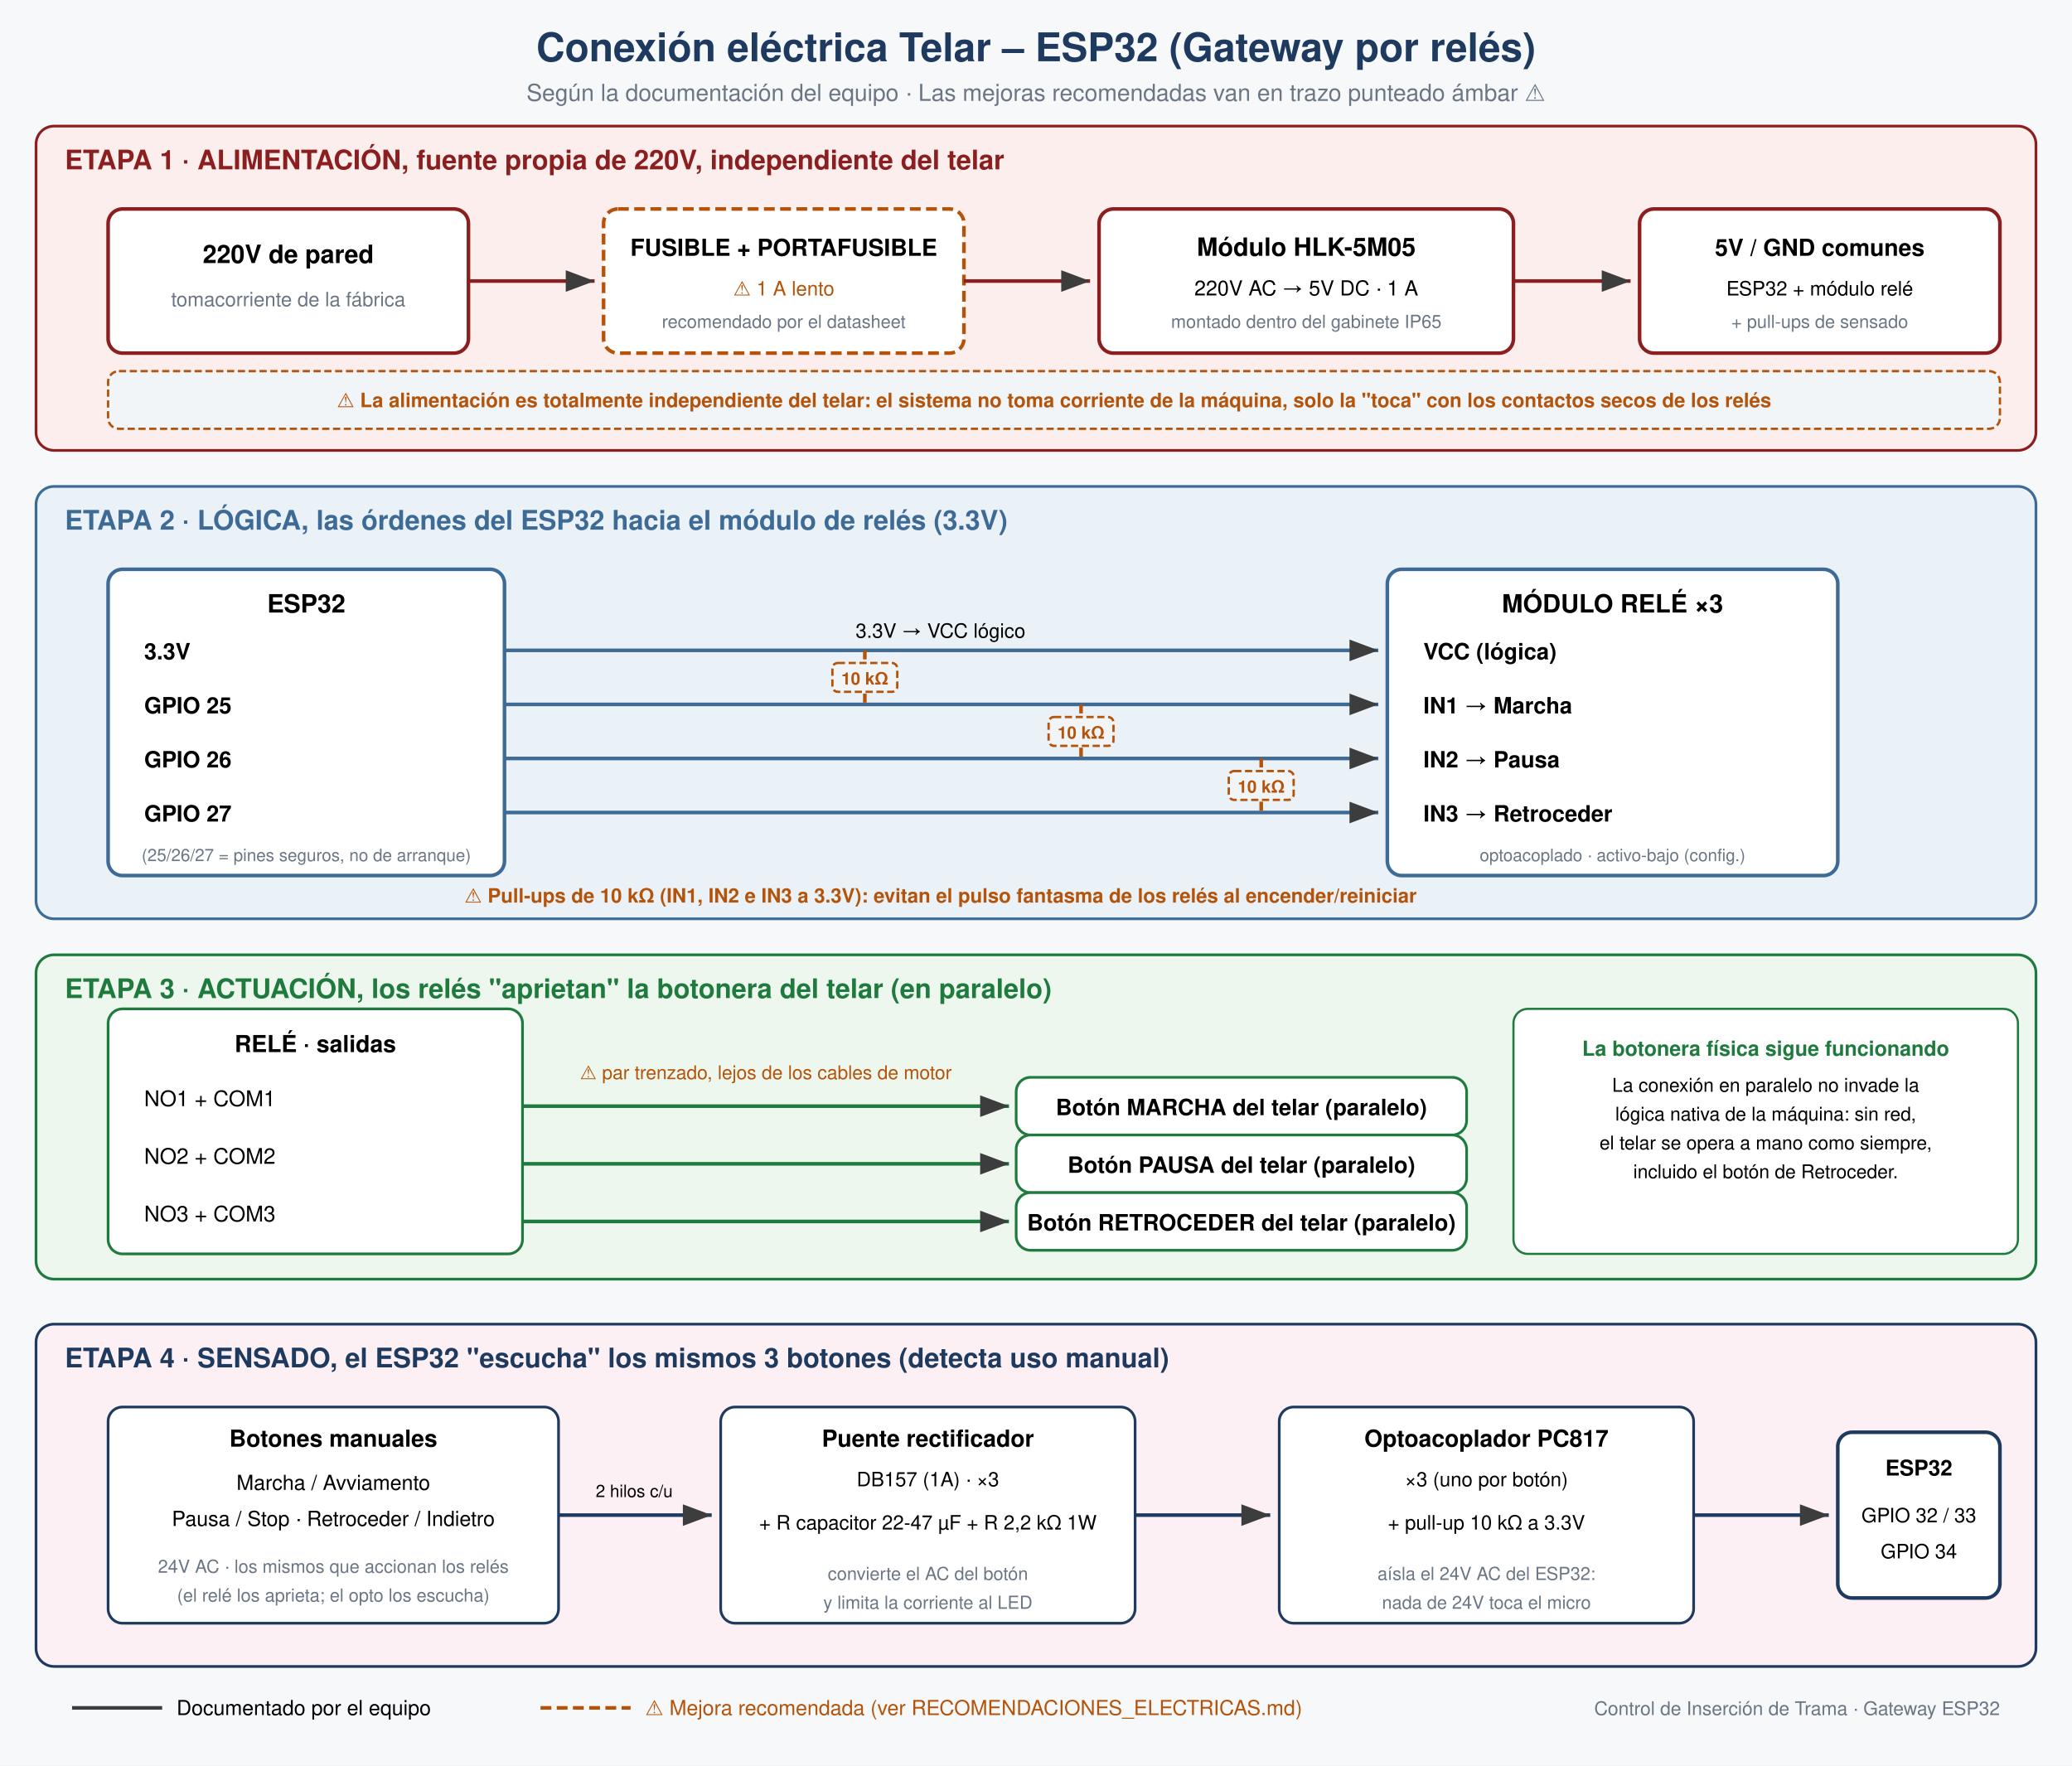
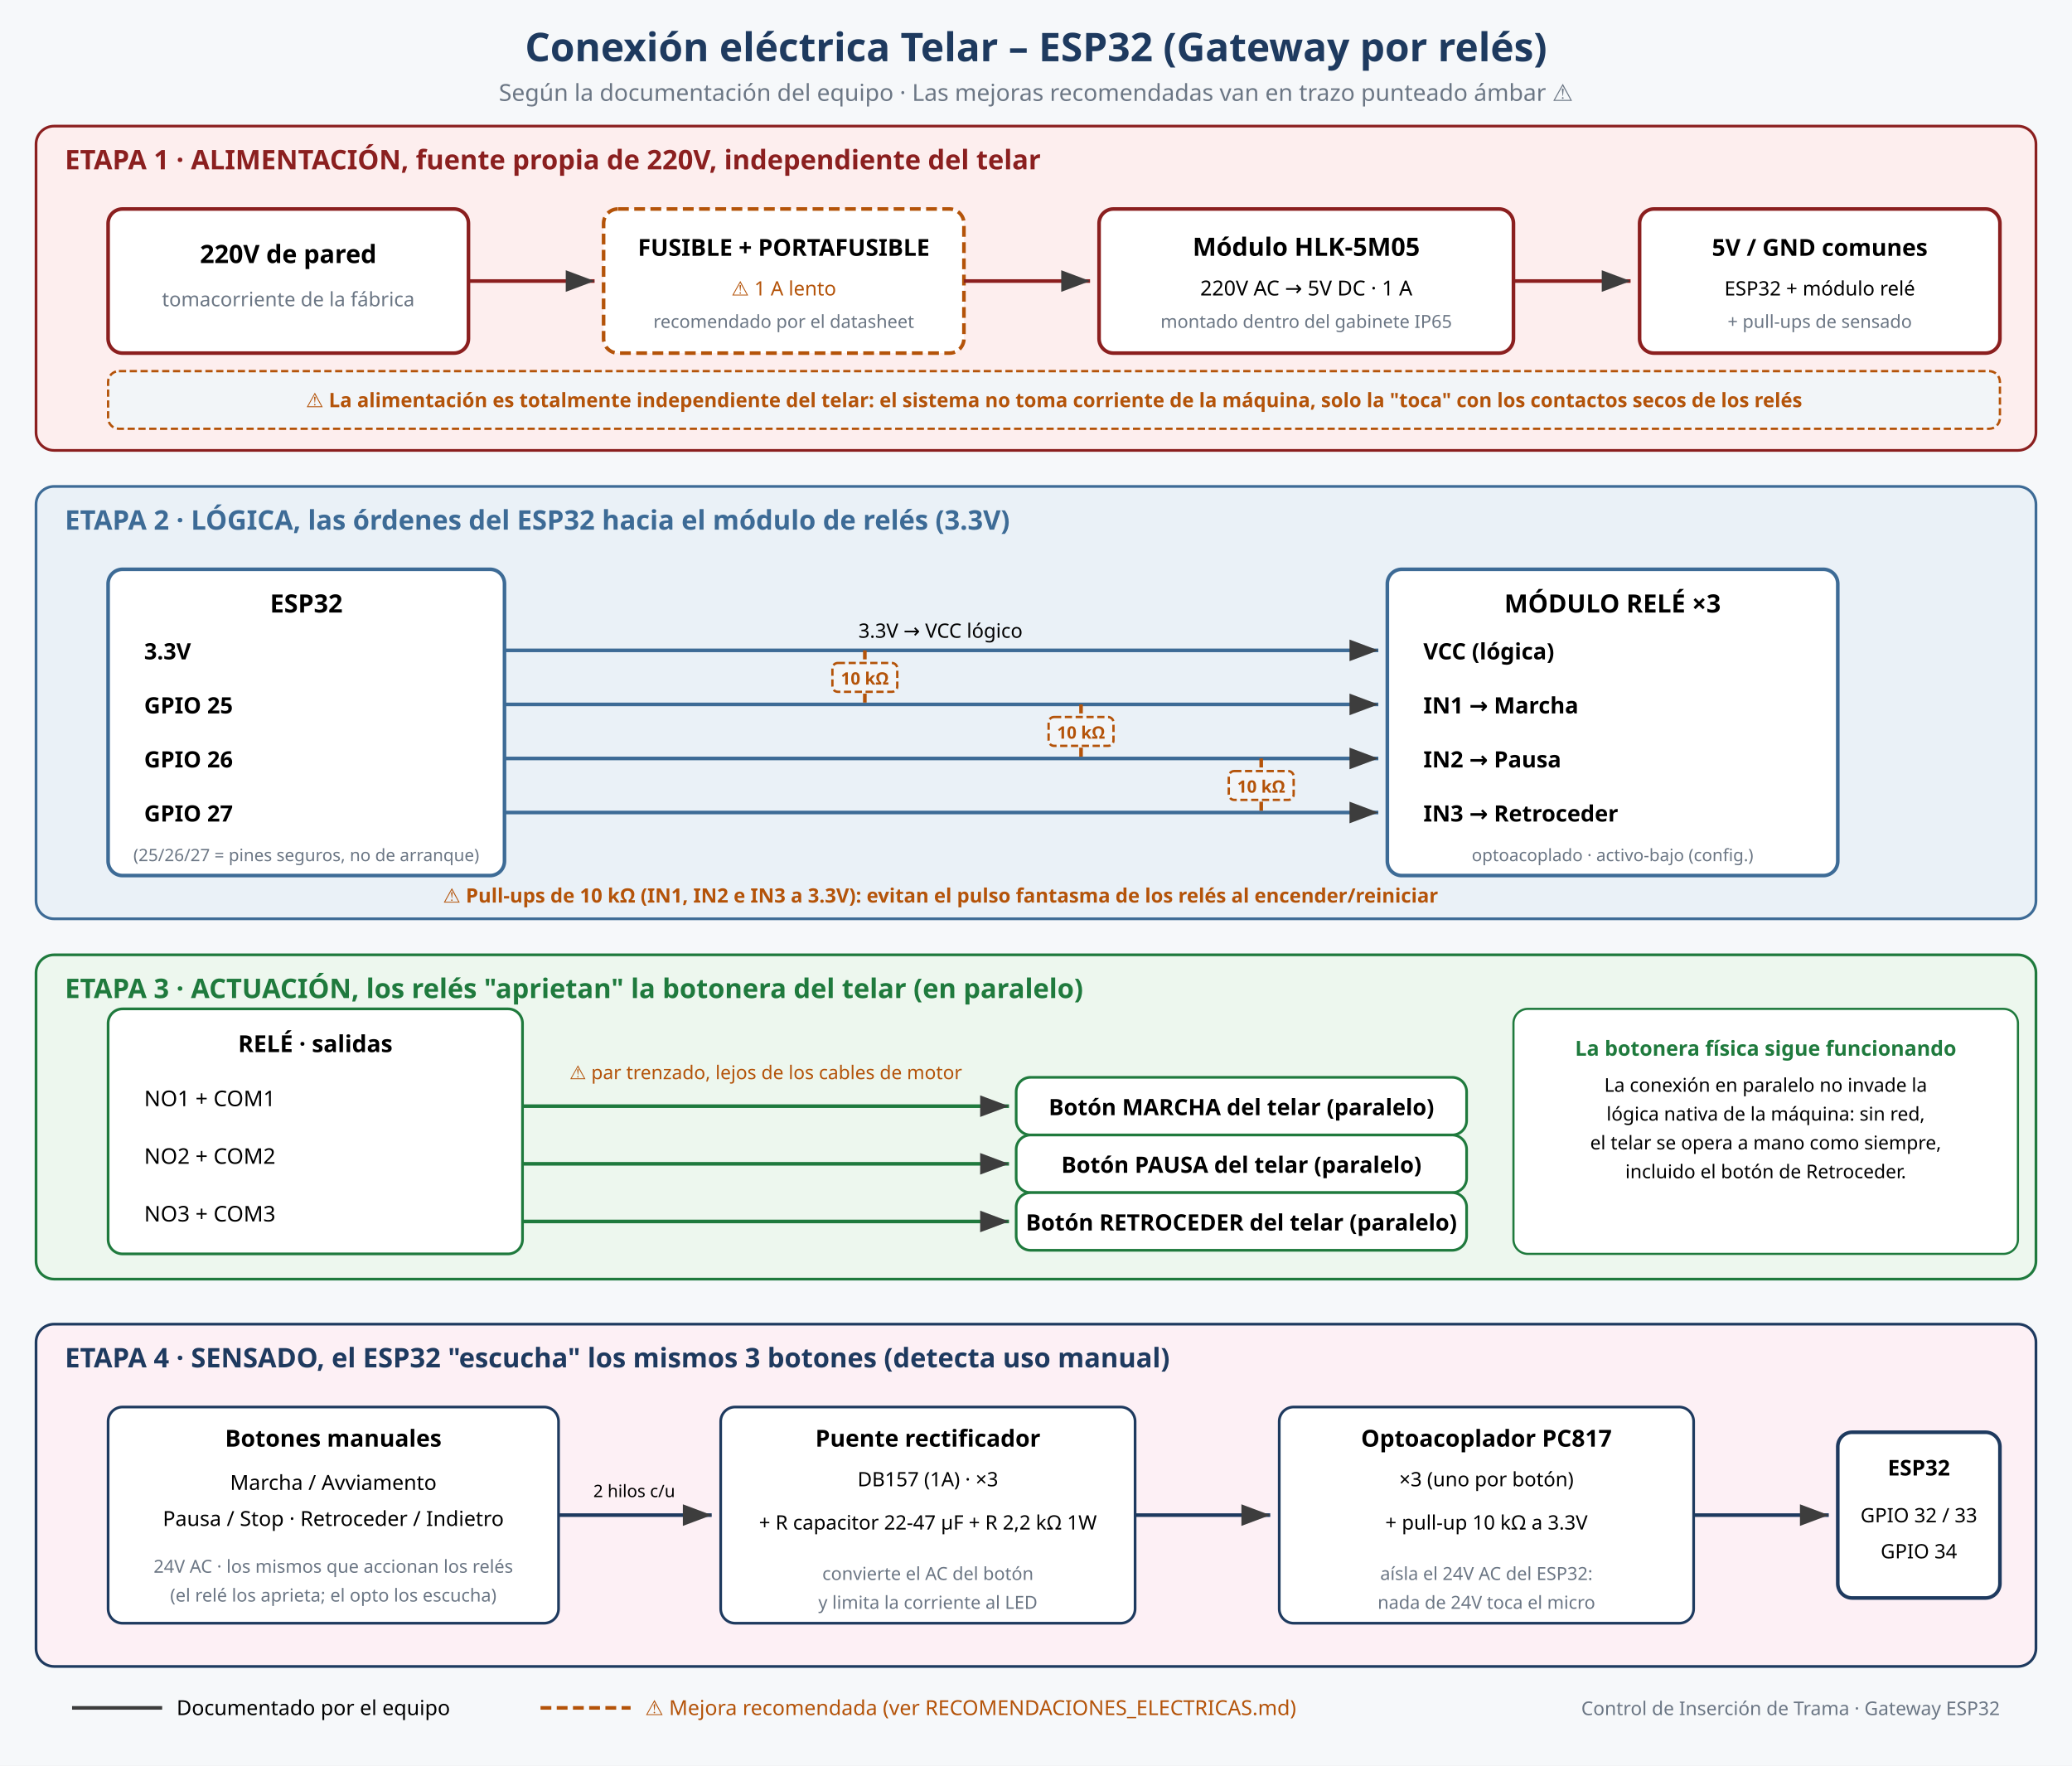
- <svg xmlns="http://www.w3.org/2000/svg" viewBox="0 0 1150 980" font-family="Helvetica, Arial, sans-serif">
+ <svg xmlns="http://www.w3.org/2000/svg" viewBox="0 0 1150 980" font-family="IBM Plex Sans, system-ui, sans-serif">
  <defs>
    <marker id="flecha" markerWidth="10" markerHeight="10" refX="8" refY="3" orient="auto">
      <path d="M0,0 L8,3 L0,6 Z" fill="#3d3d3d" />
    </marker>
    <marker id="flechaAmbar" markerWidth="10" markerHeight="10" refX="8" refY="3" orient="auto">
      <path d="M0,0 L8,3 L0,6 Z" fill="#b45309" />
    </marker>
  </defs>
  <rect width="1150" height="980" fill="#f6f8fa" />
-   <text x="575" y="34" text-anchor="middle" font-size="22" font-weight="bold" fill="#1e3a5f">Conexión eléctrica Telar – ESP32 (Gateway por relés)</text>
+   <text font-family="Questrial, IBM Plex Sans, sans-serif" x="575" y="34" text-anchor="middle" font-size="22" font-weight="bold" fill="#1e3a5f">Conexión eléctrica Telar – ESP32 (Gateway por relés)</text>
  <text x="575" y="56" text-anchor="middle" font-size="13" fill="#6b7684">Según la documentación del equipo · Las mejoras recomendadas van en trazo punteado ámbar ⚠</text>
  <rect x="20" y="70" width="1110" height="180" rx="10" fill="#fdeeee" stroke="#8b1f1f" stroke-width="1.5" />
-   <text x="36" y="94" font-size="15" font-weight="bold" fill="#8b1f1f">ETAPA 1 · ALIMENTACIÓN, fuente propia de 220V, independiente del telar</text>
+   <text font-family="Questrial, IBM Plex Sans, sans-serif" x="36" y="94" font-size="15" font-weight="bold" fill="#8b1f1f">ETAPA 1 · ALIMENTACIÓN, fuente propia de 220V, independiente del telar</text>
  <rect x="60" y="116" width="200" height="80" rx="8" fill="#fff" stroke="#8b1f1f" stroke-width="2" />
-   <text x="160" y="146" text-anchor="middle" font-size="14" font-weight="bold">220V de pared</text>
+   <text font-family="Questrial, IBM Plex Sans, sans-serif" x="160" y="146" text-anchor="middle" font-size="14" font-weight="bold">220V de pared</text>
  <text x="160" y="170" text-anchor="middle" font-size="11" fill="#6b7684">tomacorriente de la fábrica</text>
  <line x1="260" y1="156" x2="330" y2="156" stroke="#8b1f1f" stroke-width="2" marker-end="url(#flecha)" />
  <rect x="335" y="116" width="200" height="80" rx="8" fill="#fff" stroke="#b45309" stroke-width="2" stroke-dasharray="6 3" />
  <text x="435" y="142" text-anchor="middle" font-size="13" font-weight="bold">FUSIBLE + PORTAFUSIBLE</text>
  <text x="435" y="164" text-anchor="middle" font-size="11" fill="#b45309">⚠ 1 A lento</text>
  <text x="435" y="182" text-anchor="middle" font-size="10" fill="#6b7684">recomendado por el datasheet</text>
  <line x1="535" y1="156" x2="605" y2="156" stroke="#8b1f1f" stroke-width="2" marker-end="url(#flecha)" />
  <rect x="610" y="116" width="230" height="80" rx="8" fill="#fff" stroke="#8b1f1f" stroke-width="2" />
-   <text x="725" y="142" text-anchor="middle" font-size="14" font-weight="bold">Módulo HLK-5M05</text>
+   <text font-family="Questrial, IBM Plex Sans, sans-serif" x="725" y="142" text-anchor="middle" font-size="14" font-weight="bold">Módulo HLK-5M05</text>
  <text x="725" y="164" text-anchor="middle" font-size="11.5">220V AC → 5V DC · 1 A</text>
  <text x="725" y="182" text-anchor="middle" font-size="10" fill="#6b7684">montado dentro del gabinete IP65</text>
  <line x1="840" y1="156" x2="905" y2="156" stroke="#8b1f1f" stroke-width="2" marker-end="url(#flecha)" />
  <rect x="910" y="116" width="200" height="80" rx="8" fill="#fff" stroke="#8b1f1f" stroke-width="2" />
  <text x="1010" y="142" text-anchor="middle" font-size="13" font-weight="bold">5V / GND comunes</text>
  <text x="1010" y="164" text-anchor="middle" font-size="11">ESP32 + módulo relé</text>
  <text x="1010" y="182" text-anchor="middle" font-size="10" fill="#6b7684">+ pull-ups de sensado</text>
  <rect x="60" y="206" width="1050" height="32" rx="6" fill="#f2f5f8" stroke="#b45309" stroke-width="1.3" stroke-dasharray="4 2" />
  <text x="585" y="226" text-anchor="middle" font-size="11" fill="#b45309" font-weight="bold">⚠ La alimentación es totalmente independiente del telar: el sistema no toma corriente de la máquina, solo la "toca" con los contactos secos de los relés</text>
  <g transform="translate(0,-200)">
    <rect x="20" y="470" width="1110" height="240" rx="10" fill="#EAF1F7" stroke="#3D6B96" stroke-width="1.5" />
-     <text x="36" y="494" font-size="15" font-weight="bold" fill="#3D6B96">ETAPA 2 · LÓGICA, las órdenes del ESP32 hacia el módulo de relés (3.3V)</text>
+     <text font-family="Questrial, IBM Plex Sans, sans-serif" x="36" y="494" font-size="15" font-weight="bold" fill="#3D6B96">ETAPA 2 · LÓGICA, las órdenes del ESP32 hacia el módulo de relés (3.3V)</text>
    <rect x="60" y="516" width="220" height="170" rx="8" fill="#fff" stroke="#3D6B96" stroke-width="2" />
-     <text x="170" y="540" text-anchor="middle" font-size="14" font-weight="bold">ESP32</text>
+     <text font-family="Questrial, IBM Plex Sans, sans-serif" x="170" y="540" text-anchor="middle" font-size="14" font-weight="bold">ESP32</text>
    <text x="80" y="566" font-size="12.5" font-weight="bold">3.3V</text>
    <text x="80" y="596" font-size="12.5" font-weight="bold">GPIO 25</text>
    <text x="80" y="626" font-size="12.5" font-weight="bold">GPIO 26</text>
    <text x="80" y="656" font-size="12.5" font-weight="bold">GPIO 27</text>
    <text x="170" y="678" text-anchor="middle" font-size="9.5" fill="#6b7684">(25/26/27 = pines seguros, no de arranque)</text>
    <rect x="770" y="516" width="250" height="170" rx="8" fill="#fff" stroke="#3D6B96" stroke-width="2" />
-     <text x="895" y="540" text-anchor="middle" font-size="14" font-weight="bold">MÓDULO RELÉ ×3</text>
+     <text font-family="Questrial, IBM Plex Sans, sans-serif" x="895" y="540" text-anchor="middle" font-size="14" font-weight="bold">MÓDULO RELÉ ×3</text>
    <text x="790" y="566" font-size="12.5" font-weight="bold">VCC (lógica)</text>
    <text x="790" y="596" font-size="12.5" font-weight="bold">IN1 → Marcha</text>
    <text x="790" y="626" font-size="12.5" font-weight="bold">IN2 → Pausa</text>
    <text x="790" y="656" font-size="12.5" font-weight="bold">IN3 → Retroceder</text>
    <text x="895" y="678" text-anchor="middle" font-size="9.5" fill="#6b7684">optoacoplado · activo-bajo (config.)</text>
    <line x1="280" y1="561" x2="765" y2="561" stroke="#3D6B96" stroke-width="2" marker-end="url(#flecha)" />
    <line x1="280" y1="591" x2="765" y2="591" stroke="#3D6B96" stroke-width="2" marker-end="url(#flecha)" />
    <line x1="280" y1="621" x2="765" y2="621" stroke="#3D6B96" stroke-width="2" marker-end="url(#flecha)" />
    <line x1="280" y1="651" x2="765" y2="651" stroke="#3D6B96" stroke-width="2" marker-end="url(#flecha)" />
    <text x="522" y="554" text-anchor="middle" font-size="11">3.3V → VCC lógico</text>
    <line x1="480" y1="561" x2="480" y2="591" stroke="#b45309" stroke-width="2" stroke-dasharray="5 3" />
    <rect x="462" y="568" width="36" height="16" rx="3" fill="#f2f5f8" stroke="#b45309" stroke-width="1.3" stroke-dasharray="4 2" />
    <text x="480" y="580" text-anchor="middle" font-size="9.5" fill="#b45309" font-weight="bold">10 kΩ</text>
    <line x1="600" y1="591" x2="600" y2="621" stroke="#b45309" stroke-width="2" stroke-dasharray="5 3" />
    <rect x="582" y="598" width="36" height="16" rx="3" fill="#f2f5f8" stroke="#b45309" stroke-width="1.3" stroke-dasharray="4 2" />
    <text x="600" y="610" text-anchor="middle" font-size="9.5" fill="#b45309" font-weight="bold">10 kΩ</text>
    <line x1="700" y1="621" x2="700" y2="651" stroke="#b45309" stroke-width="2" stroke-dasharray="5 3" />
    <rect x="682" y="628" width="36" height="16" rx="3" fill="#f2f5f8" stroke="#b45309" stroke-width="1.3" stroke-dasharray="4 2" />
    <text x="700" y="640" text-anchor="middle" font-size="9.5" fill="#b45309" font-weight="bold">10 kΩ</text>
    <text x="522" y="701" text-anchor="middle" font-size="11" fill="#b45309" font-weight="bold">⚠ Pull-ups de 10 kΩ (IN1, IN2 e IN3 a 3.3V): evitan el pulso fantasma de los relés al encender/reiniciar</text>
    <rect x="20" y="730" width="1110" height="180" rx="10" fill="#edf7ee" stroke="#1f7a3d" stroke-width="1.5" />
-     <text x="36" y="754" font-size="15" font-weight="bold" fill="#1f7a3d">ETAPA 3 · ACTUACIÓN, los relés "aprietan" la botonera del telar (en paralelo)</text>
+     <text font-family="Questrial, IBM Plex Sans, sans-serif" x="36" y="754" font-size="15" font-weight="bold" fill="#1f7a3d">ETAPA 3 · ACTUACIÓN, los relés "aprietan" la botonera del telar (en paralelo)</text>
    <rect x="60" y="760" width="230" height="136" rx="8" fill="#fff" stroke="#1f7a3d" stroke-width="1.5" />
    <text x="175" y="784" text-anchor="middle" font-size="13" font-weight="bold">RELÉ · salidas</text>
    <text x="80" y="814" font-size="12">NO1 + COM1</text>
    <text x="80" y="846" font-size="12">NO2 + COM2</text>
    <text x="80" y="878" font-size="12">NO3 + COM3</text>
    <line x1="290" y1="814" x2="560" y2="814" stroke="#1f7a3d" stroke-width="2" marker-end="url(#flecha)" />
    <line x1="290" y1="846" x2="560" y2="846" stroke="#1f7a3d" stroke-width="2" marker-end="url(#flecha)" />
    <line x1="290" y1="878" x2="560" y2="878" stroke="#1f7a3d" stroke-width="2" marker-end="url(#flecha)" />
    <text x="425" y="799" text-anchor="middle" font-size="10.5" fill="#b45309">⚠ par trenzado, lejos de los cables de motor</text>
    <rect x="564" y="798" width="250" height="32" rx="8" fill="#fff" stroke="#1f7a3d" stroke-width="1.5" />
    <text x="689" y="819" text-anchor="middle" font-size="12.5" font-weight="bold">Botón MARCHA del telar (paralelo)</text>
    <rect x="564" y="830" width="250" height="32" rx="8" fill="#fff" stroke="#1f7a3d" stroke-width="1.5" />
    <text x="689" y="851" text-anchor="middle" font-size="12.5" font-weight="bold">Botón PAUSA del telar (paralelo)</text>
    <rect x="564" y="862" width="250" height="32" rx="8" fill="#fff" stroke="#1f7a3d" stroke-width="1.5" />
    <text x="689" y="883" text-anchor="middle" font-size="12.5" font-weight="bold">Botón RETROCEDER del telar (paralelo)</text>
    <rect x="840" y="760" width="280" height="136" rx="8" fill="#fff" stroke="#1f7a3d" stroke-width="1.2" />
    <text x="980" y="786" text-anchor="middle" font-size="11.5" font-weight="bold" fill="#1f7a3d">La botonera física sigue funcionando</text>
    <text x="980" y="806" text-anchor="middle" font-size="10.5">La conexión en paralelo no invade la</text>
    <text x="980" y="822" text-anchor="middle" font-size="10.5">lógica nativa de la máquina: sin red,</text>
    <text x="980" y="838" text-anchor="middle" font-size="10.5">el telar se opera a mano como siempre,</text>
    <text x="980" y="854" text-anchor="middle" font-size="10.5">incluido el botón de Retroceder.</text>
  </g>
  <rect x="20" y="735" width="1110" height="190" rx="10" fill="#fdf0f5" stroke="#1e3a5f" stroke-width="1.5" />
-   <text x="36" y="759" font-size="15" font-weight="bold" fill="#1e3a5f">ETAPA 4 · SENSADO, el ESP32 "escucha" los mismos 3 botones (detecta uso manual)</text>
+   <text font-family="Questrial, IBM Plex Sans, sans-serif" x="36" y="759" font-size="15" font-weight="bold" fill="#1e3a5f">ETAPA 4 · SENSADO, el ESP32 "escucha" los mismos 3 botones (detecta uso manual)</text>
  <rect x="60" y="781" width="250" height="120" rx="8" fill="#fff" stroke="#1e3a5f" stroke-width="1.5" />
  <text x="185" y="803" text-anchor="middle" font-size="13" font-weight="bold">Botones manuales</text>
  <text x="185" y="827" text-anchor="middle" font-size="11.5">Marcha / Avviamento</text>
  <text x="185" y="847" text-anchor="middle" font-size="11.5">Pausa / Stop  ·  Retroceder / Indietro</text>
  <text x="185" y="873" text-anchor="middle" font-size="10" fill="#6b7684">24V AC · los mismos que accionan los relés</text>
  <text x="185" y="889" text-anchor="middle" font-size="10" fill="#6b7684">(el relé los aprieta; el opto los escucha)</text>
  <line x1="310" y1="841" x2="395" y2="841" stroke="#1e3a5f" stroke-width="2" marker-end="url(#flecha)" />
  <text x="352" y="831" text-anchor="middle" font-size="9.5">2 hilos c/u</text>
  <rect x="400" y="781" width="230" height="120" rx="8" fill="#fff" stroke="#1e3a5f" stroke-width="1.5" />
  <text x="515" y="803" text-anchor="middle" font-size="13" font-weight="bold">Puente rectificador</text>
  <text x="515" y="825" text-anchor="middle" font-size="11">DB157 (1A) · ×3</text>
  <text x="515" y="849" text-anchor="middle" font-size="11">+ R capacitor 22-47 µF + R 2,2 kΩ 1W</text>
  <text x="515" y="877" text-anchor="middle" font-size="10" fill="#6b7684">convierte el AC del botón</text>
  <text x="515" y="893" text-anchor="middle" font-size="10" fill="#6b7684">y limita la corriente al LED</text>
  <line x1="630" y1="841" x2="705" y2="841" stroke="#1e3a5f" stroke-width="2" marker-end="url(#flecha)" />
  <rect x="710" y="781" width="230" height="120" rx="8" fill="#fff" stroke="#1e3a5f" stroke-width="1.5" />
  <text x="825" y="803" text-anchor="middle" font-size="13" font-weight="bold">Optoacoplador PC817</text>
  <text x="825" y="825" text-anchor="middle" font-size="11">×3 (uno por botón)</text>
  <text x="825" y="849" text-anchor="middle" font-size="11">+ pull-up 10 kΩ a 3.3V</text>
  <text x="825" y="877" text-anchor="middle" font-size="10" fill="#6b7684">aísla el 24V AC del ESP32:</text>
  <text x="825" y="893" text-anchor="middle" font-size="10" fill="#6b7684">nada de 24V toca el micro</text>
  <line x1="940" y1="841" x2="1015" y2="841" stroke="#1e3a5f" stroke-width="2" marker-end="url(#flecha)" />
  <rect x="1020" y="795" width="90" height="92" rx="8" fill="#fff" stroke="#1e3a5f" stroke-width="2" />
  <text x="1065" y="819" text-anchor="middle" font-size="12" font-weight="bold">ESP32</text>
  <text x="1065" y="845" text-anchor="middle" font-size="11">GPIO 32 / 33</text>
  <text x="1065" y="865" text-anchor="middle" font-size="11">GPIO 34</text>
  <line x1="40" y1="948" x2="90" y2="948" stroke="#3d3d3d" stroke-width="2" />
  <text x="98" y="952" font-size="11.5">Documentado por el equipo</text>
  <line x1="300" y1="948" x2="350" y2="948" stroke="#b45309" stroke-width="2" stroke-dasharray="6 3" />
  <text x="358" y="952" font-size="11.5" fill="#b45309">⚠ Mejora recomendada (ver RECOMENDACIONES_ELECTRICAS.md)</text>
  <text x="1110" y="952" text-anchor="end" font-size="10.5" fill="#6b7684">Control de Inserción de Trama · Gateway ESP32</text>
</svg>
